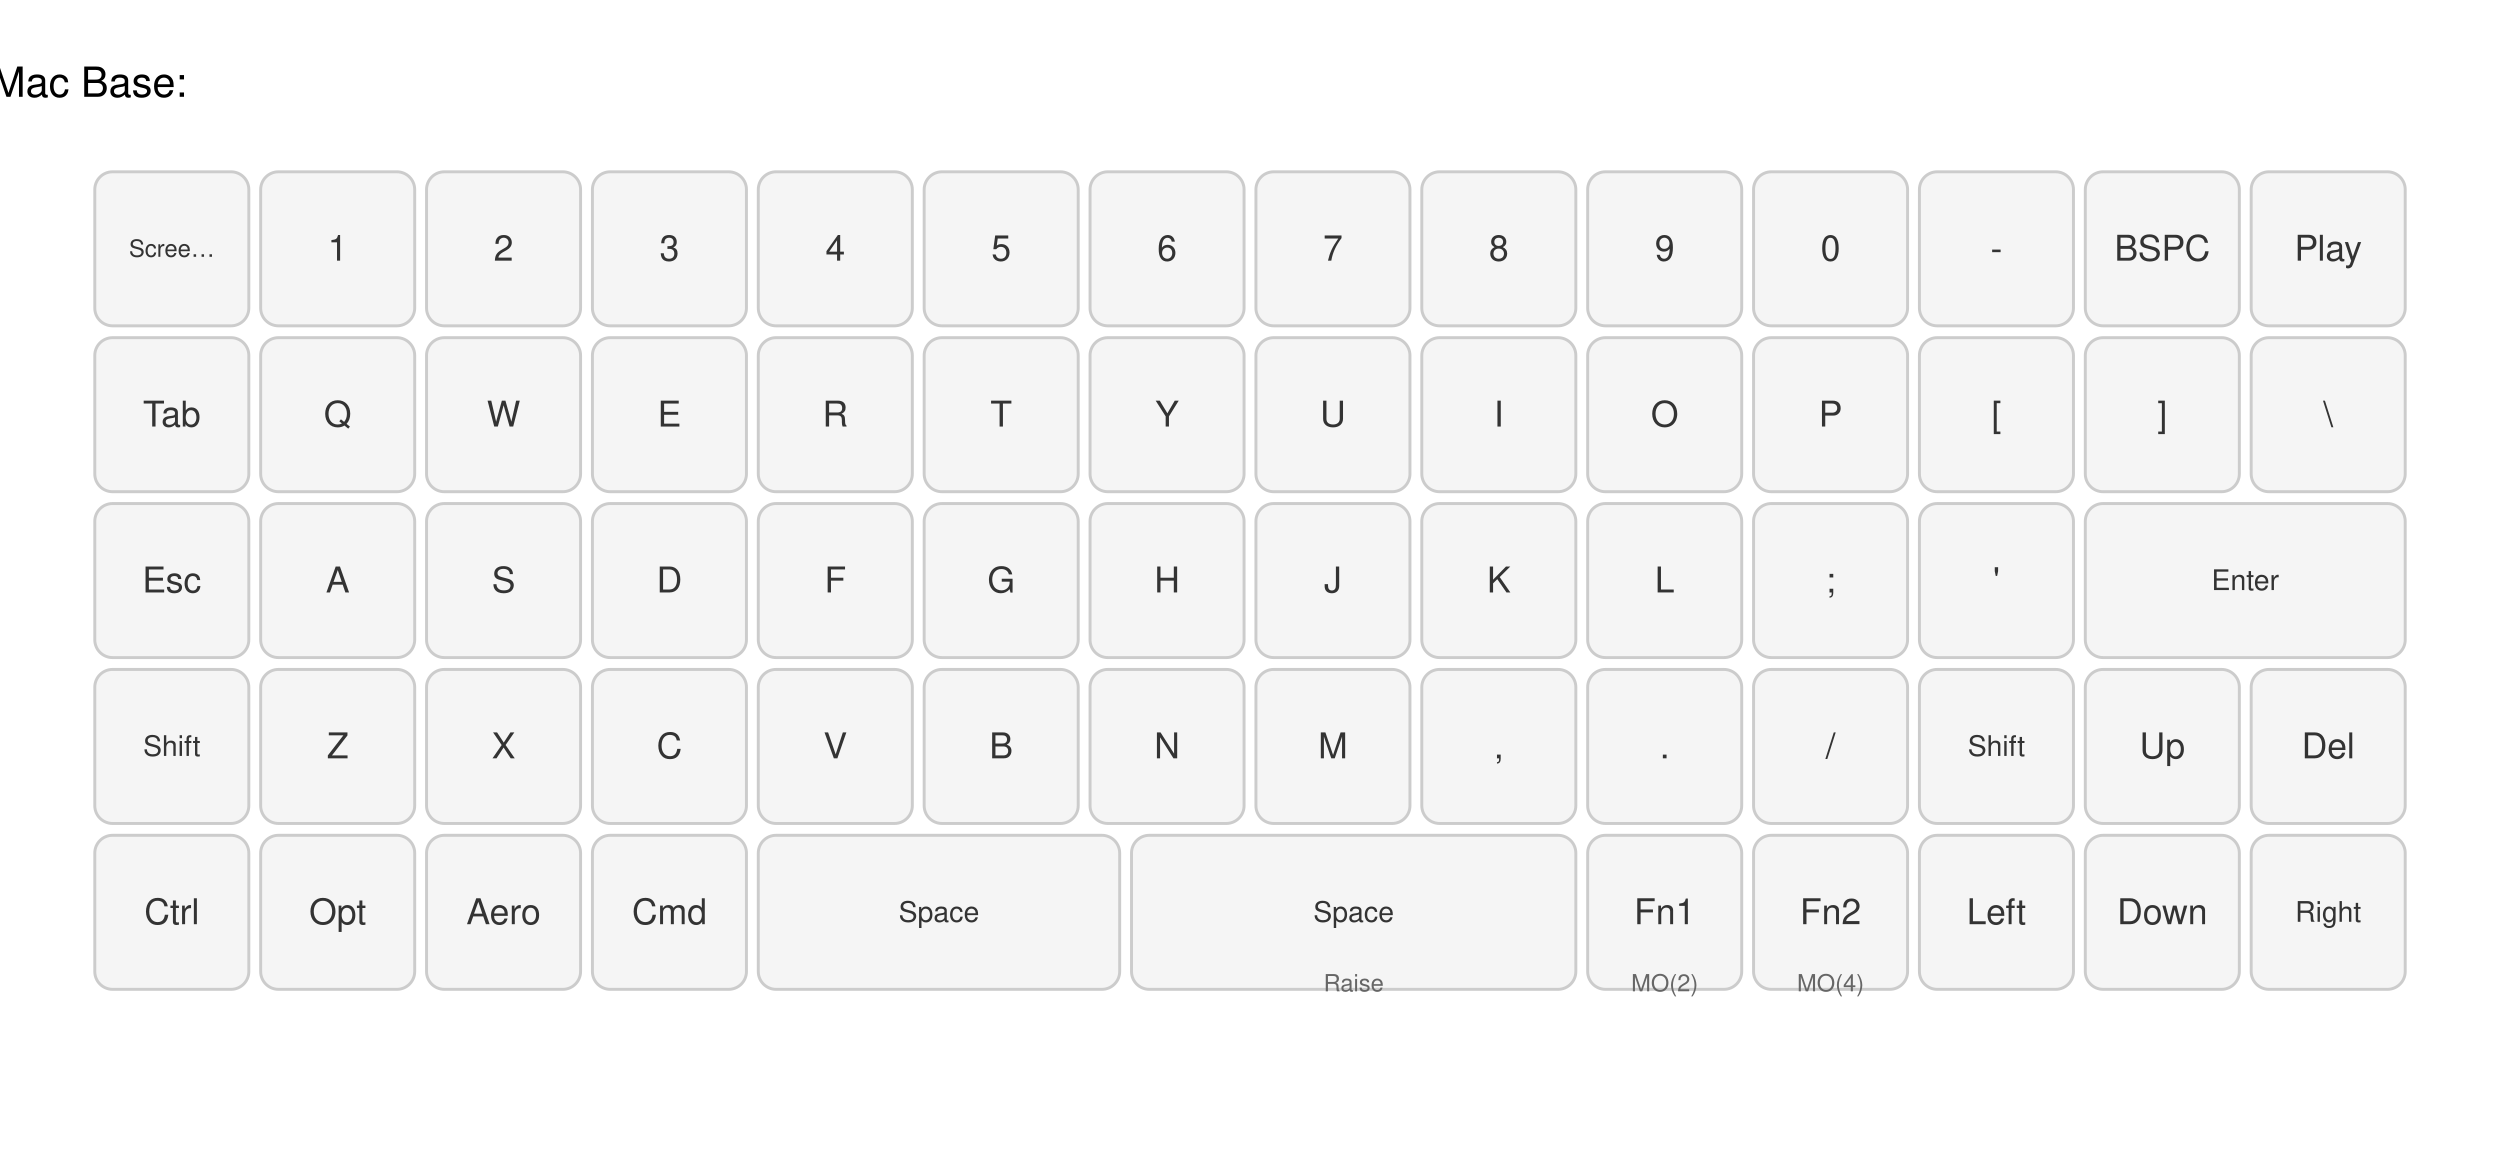
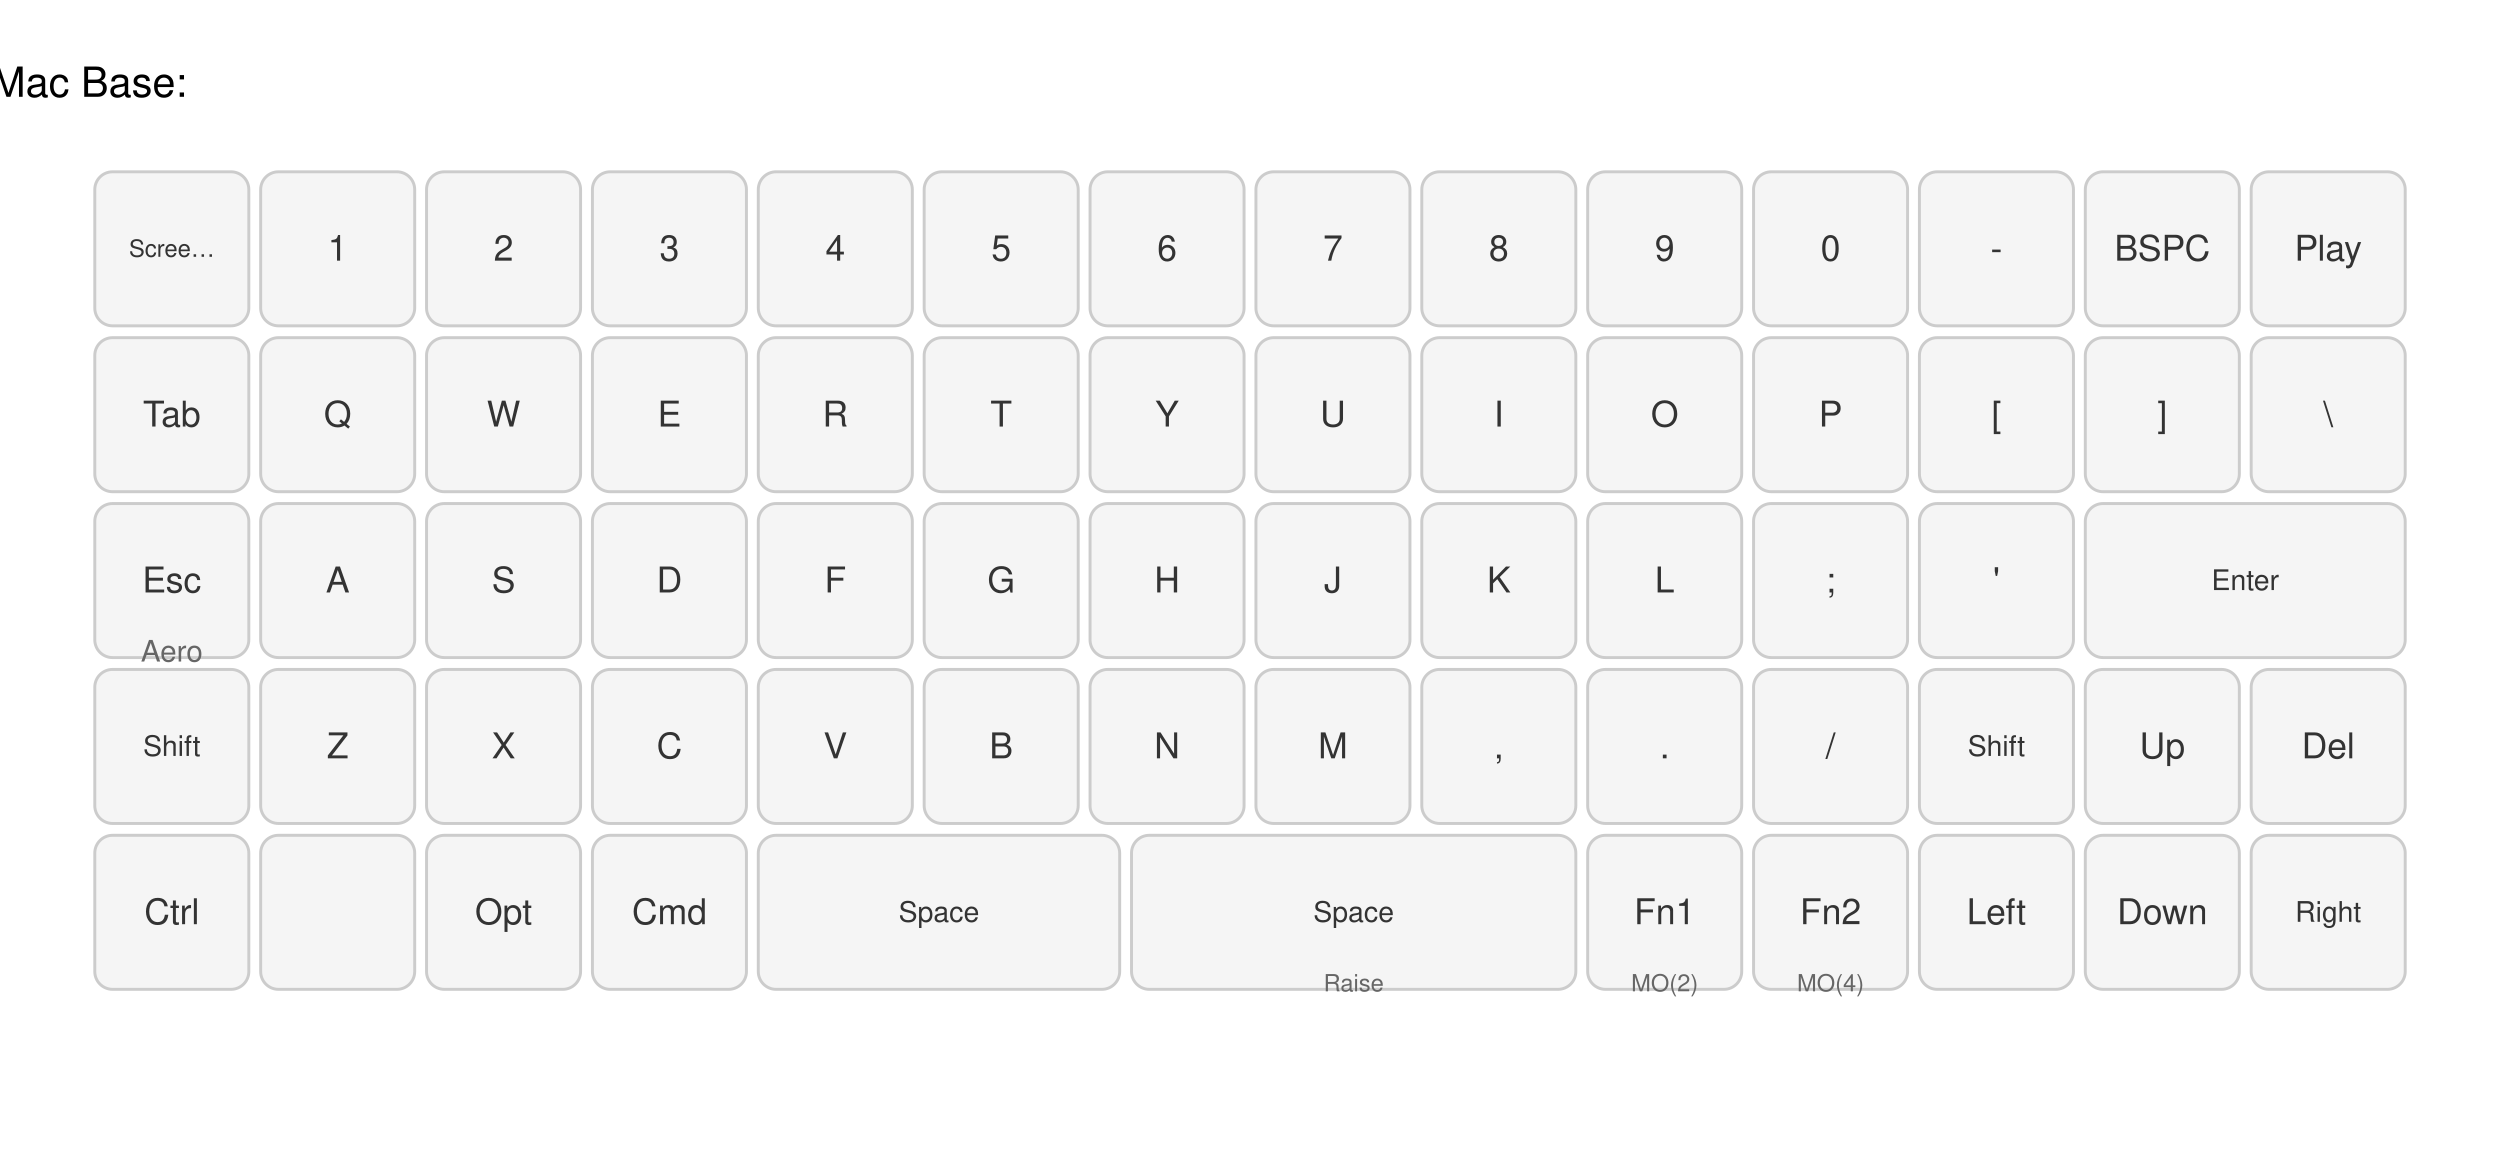
<svg xmlns="http://www.w3.org/2000/svg" width="844" height="392" viewBox="0 0 844 392" class="keymap">
  <style>svg {
  font-family: -apple-system, BlinkMacSystemFont, "SF Pro Text", "Helvetica Neue", Helvetica, Arial, sans-serif;
  font-size: 14px;
  font-kerning: normal;
  text-rendering: optimizeLegibility;
}
text { text-anchor: middle; dominant-baseline: middle; }
rect.key { fill: #f5f5f5; stroke: #cccccc; }
rect.held { fill: #a8d8ea; }
text.tap { font-size: 12px; fill: #333333; }
text.hold { font-size: 10px; fill: #666666; }
/* RGB layer indicator borders */
.rgb-magenta &gt; rect { stroke: #ff00ff; stroke-width: 2.5; }
.rgb-blue &gt; rect { stroke: #4488ff; stroke-width: 2.5; }
.rgb-yellow &gt; rect { stroke: #ffaa00; stroke-width: 2.5; }
.rgb-cyan &gt; rect { stroke: #00dddd; stroke-width: 2.5; }
.rgb-green &gt; rect { stroke: #44dd44; stroke-width: 2.5; }
.rgb-green-dark &gt; rect { stroke: #228822; stroke-width: 2.5; }
.rgb-red &gt; rect { stroke: #ff4444; stroke-width: 2.5; }
.rgb-orange &gt; rect { stroke: #ff8000; stroke-width: 2.5; }
</style>
  <g transform="translate(30, 0)" class="layer-Mac Base">
    <text x="0" y="28" class="label" id="Mac-Base">Mac Base:</text>
    <g transform="translate(0, 56)">
      <g transform="translate(28, 28)" class="key keypos-0">
        <rect rx="6" ry="6" x="-26" y="-26" width="52" height="52" class="key" />
        <text x="0" y="0" class="key tap">
          <tspan style="font-size: 67%">Scree…</tspan>
        </text>
      </g>
      <g transform="translate(84, 28)" class="key keypos-1">
        <rect rx="6" ry="6" x="-26" y="-26" width="52" height="52" class="key" />
        <text x="0" y="0" class="key tap">1</text>
      </g>
      <g transform="translate(140, 28)" class="key keypos-2">
        <rect rx="6" ry="6" x="-26" y="-26" width="52" height="52" class="key" />
        <text x="0" y="0" class="key tap">2</text>
      </g>
      <g transform="translate(196, 28)" class="key keypos-3">
        <rect rx="6" ry="6" x="-26" y="-26" width="52" height="52" class="key" />
        <text x="0" y="0" class="key tap">3</text>
      </g>
      <g transform="translate(252, 28)" class="key keypos-4">
        <rect rx="6" ry="6" x="-26" y="-26" width="52" height="52" class="key" />
        <text x="0" y="0" class="key tap">4</text>
      </g>
      <g transform="translate(308, 28)" class="key keypos-5">
        <rect rx="6" ry="6" x="-26" y="-26" width="52" height="52" class="key" />
        <text x="0" y="0" class="key tap">5</text>
      </g>
      <g transform="translate(364, 28)" class="key keypos-6">
        <rect rx="6" ry="6" x="-26" y="-26" width="52" height="52" class="key" />
        <text x="0" y="0" class="key tap">6</text>
      </g>
      <g transform="translate(420, 28)" class="key keypos-7">
        <rect rx="6" ry="6" x="-26" y="-26" width="52" height="52" class="key" />
        <text x="0" y="0" class="key tap">7</text>
      </g>
      <g transform="translate(476, 28)" class="key keypos-8">
        <rect rx="6" ry="6" x="-26" y="-26" width="52" height="52" class="key" />
        <text x="0" y="0" class="key tap">8</text>
      </g>
      <g transform="translate(532, 28)" class="key keypos-9">
        <rect rx="6" ry="6" x="-26" y="-26" width="52" height="52" class="key" />
        <text x="0" y="0" class="key tap">9</text>
      </g>
      <g transform="translate(588, 28)" class="key keypos-10">
        <rect rx="6" ry="6" x="-26" y="-26" width="52" height="52" class="key" />
        <text x="0" y="0" class="key tap">0</text>
      </g>
      <g transform="translate(644, 28)" class="key keypos-11">
        <rect rx="6" ry="6" x="-26" y="-26" width="52" height="52" class="key" />
        <text x="0" y="0" class="key tap">-</text>
      </g>
      <g transform="translate(700, 28)" class="key keypos-12">
        <rect rx="6" ry="6" x="-26" y="-26" width="52" height="52" class="key" />
        <text x="0" y="0" class="key tap">BSPC</text>
      </g>
      <g transform="translate(756, 28)" class="key keypos-13">
        <rect rx="6" ry="6" x="-26" y="-26" width="52" height="52" class="key" />
        <text x="0" y="0" class="key tap">Play</text>
      </g>
      <g transform="translate(28, 84)" class="key keypos-14">
        <rect rx="6" ry="6" x="-26" y="-26" width="52" height="52" class="key" />
        <text x="0" y="0" class="key tap">Tab</text>
      </g>
      <g transform="translate(84, 84)" class="key keypos-15">
        <rect rx="6" ry="6" x="-26" y="-26" width="52" height="52" class="key" />
        <text x="0" y="0" class="key tap">Q</text>
      </g>
      <g transform="translate(140, 84)" class="key keypos-16">
        <rect rx="6" ry="6" x="-26" y="-26" width="52" height="52" class="key" />
        <text x="0" y="0" class="key tap">W</text>
      </g>
      <g transform="translate(196, 84)" class="key keypos-17">
        <rect rx="6" ry="6" x="-26" y="-26" width="52" height="52" class="key" />
        <text x="0" y="0" class="key tap">E</text>
      </g>
      <g transform="translate(252, 84)" class="key keypos-18">
        <rect rx="6" ry="6" x="-26" y="-26" width="52" height="52" class="key" />
        <text x="0" y="0" class="key tap">R</text>
      </g>
      <g transform="translate(308, 84)" class="key keypos-19">
        <rect rx="6" ry="6" x="-26" y="-26" width="52" height="52" class="key" />
        <text x="0" y="0" class="key tap">T</text>
      </g>
      <g transform="translate(364, 84)" class="key keypos-20">
        <rect rx="6" ry="6" x="-26" y="-26" width="52" height="52" class="key" />
        <text x="0" y="0" class="key tap">Y</text>
      </g>
      <g transform="translate(420, 84)" class="key keypos-21">
        <rect rx="6" ry="6" x="-26" y="-26" width="52" height="52" class="key" />
        <text x="0" y="0" class="key tap">U</text>
      </g>
      <g transform="translate(476, 84)" class="key keypos-22">
        <rect rx="6" ry="6" x="-26" y="-26" width="52" height="52" class="key" />
        <text x="0" y="0" class="key tap">I</text>
      </g>
      <g transform="translate(532, 84)" class="key keypos-23">
        <rect rx="6" ry="6" x="-26" y="-26" width="52" height="52" class="key" />
        <text x="0" y="0" class="key tap">O</text>
      </g>
      <g transform="translate(588, 84)" class="key keypos-24">
        <rect rx="6" ry="6" x="-26" y="-26" width="52" height="52" class="key" />
        <text x="0" y="0" class="key tap">P</text>
      </g>
      <g transform="translate(644, 84)" class="key keypos-25">
        <rect rx="6" ry="6" x="-26" y="-26" width="52" height="52" class="key" />
        <text x="0" y="0" class="key tap">[</text>
      </g>
      <g transform="translate(700, 84)" class="key keypos-26">
        <rect rx="6" ry="6" x="-26" y="-26" width="52" height="52" class="key" />
        <text x="0" y="0" class="key tap">]</text>
      </g>
      <g transform="translate(756, 84)" class="key keypos-27">
        <rect rx="6" ry="6" x="-26" y="-26" width="52" height="52" class="key" />
        <text x="0" y="0" class="key tap">\</text>
      </g>
      <g transform="translate(28, 140)" class="key keypos-28">
        <rect rx="6" ry="6" x="-26" y="-26" width="52" height="52" class="key" />
        <text x="0" y="0" class="key tap">Esc</text>
+         <text x="0" y="24" class="key hold">Aero</text>
      </g>
      <g transform="translate(84, 140)" class="key keypos-29">
        <rect rx="6" ry="6" x="-26" y="-26" width="52" height="52" class="key" />
        <text x="0" y="0" class="key tap">A</text>
      </g>
      <g transform="translate(140, 140)" class="key keypos-30">
        <rect rx="6" ry="6" x="-26" y="-26" width="52" height="52" class="key" />
        <text x="0" y="0" class="key tap">S</text>
      </g>
      <g transform="translate(196, 140)" class="key keypos-31">
        <rect rx="6" ry="6" x="-26" y="-26" width="52" height="52" class="key" />
        <text x="0" y="0" class="key tap">D</text>
      </g>
      <g transform="translate(252, 140)" class="key keypos-32">
        <rect rx="6" ry="6" x="-26" y="-26" width="52" height="52" class="key" />
        <text x="0" y="0" class="key tap">F</text>
      </g>
      <g transform="translate(308, 140)" class="key keypos-33">
        <rect rx="6" ry="6" x="-26" y="-26" width="52" height="52" class="key" />
        <text x="0" y="0" class="key tap">G</text>
      </g>
      <g transform="translate(364, 140)" class="key keypos-34">
        <rect rx="6" ry="6" x="-26" y="-26" width="52" height="52" class="key" />
        <text x="0" y="0" class="key tap">H</text>
      </g>
      <g transform="translate(420, 140)" class="key keypos-35">
        <rect rx="6" ry="6" x="-26" y="-26" width="52" height="52" class="key" />
        <text x="0" y="0" class="key tap">J</text>
      </g>
      <g transform="translate(476, 140)" class="key keypos-36">
        <rect rx="6" ry="6" x="-26" y="-26" width="52" height="52" class="key" />
        <text x="0" y="0" class="key tap">K</text>
      </g>
      <g transform="translate(532, 140)" class="key keypos-37">
        <rect rx="6" ry="6" x="-26" y="-26" width="52" height="52" class="key" />
        <text x="0" y="0" class="key tap">L</text>
      </g>
      <g transform="translate(588, 140)" class="key keypos-38">
        <rect rx="6" ry="6" x="-26" y="-26" width="52" height="52" class="key" />
        <text x="0" y="0" class="key tap">;</text>
      </g>
      <g transform="translate(644, 140)" class="key keypos-39">
        <rect rx="6" ry="6" x="-26" y="-26" width="52" height="52" class="key" />
        <text x="0" y="0" class="key tap">'</text>
      </g>
      <g transform="translate(728, 140)" class="key keypos-40">
        <rect rx="6" ry="6" x="-54" y="-26" width="108" height="52" class="key" />
        <text x="0" y="0" class="key tap">
          <tspan style="font-size: 80%">Enter</tspan>
        </text>
      </g>
      <g transform="translate(28, 196)" class="key keypos-41">
        <rect rx="6" ry="6" x="-26" y="-26" width="52" height="52" class="key" />
        <text x="0" y="0" class="key tap">
          <tspan style="font-size: 80%">Shift</tspan>
        </text>
      </g>
      <g transform="translate(84, 196)" class="key keypos-42">
        <rect rx="6" ry="6" x="-26" y="-26" width="52" height="52" class="key" />
        <text x="0" y="0" class="key tap">Z</text>
      </g>
      <g transform="translate(140, 196)" class="key keypos-43">
        <rect rx="6" ry="6" x="-26" y="-26" width="52" height="52" class="key" />
        <text x="0" y="0" class="key tap">X</text>
      </g>
      <g transform="translate(196, 196)" class="key keypos-44">
        <rect rx="6" ry="6" x="-26" y="-26" width="52" height="52" class="key" />
        <text x="0" y="0" class="key tap">C</text>
      </g>
      <g transform="translate(252, 196)" class="key keypos-45">
        <rect rx="6" ry="6" x="-26" y="-26" width="52" height="52" class="key" />
        <text x="0" y="0" class="key tap">V</text>
      </g>
      <g transform="translate(308, 196)" class="key keypos-46">
        <rect rx="6" ry="6" x="-26" y="-26" width="52" height="52" class="key" />
        <text x="0" y="0" class="key tap">B</text>
      </g>
      <g transform="translate(364, 196)" class="key keypos-47">
        <rect rx="6" ry="6" x="-26" y="-26" width="52" height="52" class="key" />
        <text x="0" y="0" class="key tap">N</text>
      </g>
      <g transform="translate(420, 196)" class="key keypos-48">
        <rect rx="6" ry="6" x="-26" y="-26" width="52" height="52" class="key" />
        <text x="0" y="0" class="key tap">M</text>
      </g>
      <g transform="translate(476, 196)" class="key keypos-49">
        <rect rx="6" ry="6" x="-26" y="-26" width="52" height="52" class="key" />
        <text x="0" y="0" class="key tap">,</text>
      </g>
      <g transform="translate(532, 196)" class="key keypos-50">
        <rect rx="6" ry="6" x="-26" y="-26" width="52" height="52" class="key" />
        <text x="0" y="0" class="key tap">.</text>
      </g>
      <g transform="translate(588, 196)" class="key keypos-51">
        <rect rx="6" ry="6" x="-26" y="-26" width="52" height="52" class="key" />
        <text x="0" y="0" class="key tap">/</text>
      </g>
      <g transform="translate(644, 196)" class="key keypos-52">
        <rect rx="6" ry="6" x="-26" y="-26" width="52" height="52" class="key" />
        <text x="0" y="0" class="key tap">
          <tspan style="font-size: 80%">Shift</tspan>
        </text>
      </g>
      <g transform="translate(700, 196)" class="key keypos-53">
        <rect rx="6" ry="6" x="-26" y="-26" width="52" height="52" class="key" />
        <text x="0" y="0" class="key tap">Up</text>
      </g>
      <g transform="translate(756, 196)" class="key keypos-54">
        <rect rx="6" ry="6" x="-26" y="-26" width="52" height="52" class="key" />
        <text x="0" y="0" class="key tap">Del</text>
      </g>
      <g transform="translate(28, 252)" class="key keypos-55">
        <rect rx="6" ry="6" x="-26" y="-26" width="52" height="52" class="key" />
        <text x="0" y="0" class="key tap">Ctrl</text>
      </g>
      <g transform="translate(84, 252)" class="key keypos-56">
        <rect rx="6" ry="6" x="-26" y="-26" width="52" height="52" class="key" />
+       </g>
+       <g transform="translate(140, 252)" class="key keypos-57">
+         <rect rx="6" ry="6" x="-26" y="-26" width="52" height="52" class="key" />
        <text x="0" y="0" class="key tap">Opt</text>
-       </g>
-       <g transform="translate(140, 252)" class="key keypos-57">
-         <rect rx="6" ry="6" x="-26" y="-26" width="52" height="52" class="key" />
-         <text x="0" y="0" class="key tap">Aero</text>
      </g>
      <g transform="translate(196, 252)" class="key keypos-58">
        <rect rx="6" ry="6" x="-26" y="-26" width="52" height="52" class="key" />
        <text x="0" y="0" class="key tap">Cmd</text>
      </g>
      <g transform="translate(287, 252)" class="key keypos-59">
        <rect rx="6" ry="6" x="-61" y="-26" width="122" height="52" class="key" />
        <text x="0" y="0" class="key tap">
          <tspan style="font-size: 80%">Space</tspan>
        </text>
      </g>
      <g transform="translate(427, 252)" class="key keypos-60">
        <rect rx="6" ry="6" x="-75" y="-26" width="150" height="52" class="key" />
        <text x="0" y="0" class="key tap">
          <tspan style="font-size: 80%">Space</tspan>
        </text>
        <text x="0" y="24" class="key hold">
          <tspan style="font-size: 80%">Raise</tspan>
        </text>
      </g>
      <g transform="translate(532, 252)" class="key keypos-61">
        <rect rx="6" ry="6" x="-26" y="-26" width="52" height="52" class="key" />
        <text x="0" y="0" class="key tap">Fn1</text>
        <text x="0" y="24" class="key hold">
          <tspan style="font-size: 80%">MO(2)</tspan>
        </text>
      </g>
      <g transform="translate(588, 252)" class="key keypos-62">
        <rect rx="6" ry="6" x="-26" y="-26" width="52" height="52" class="key" />
        <text x="0" y="0" class="key tap">Fn2</text>
        <text x="0" y="24" class="key hold">
          <tspan style="font-size: 80%">MO(4)</tspan>
        </text>
      </g>
      <g transform="translate(644, 252)" class="key keypos-63">
        <rect rx="6" ry="6" x="-26" y="-26" width="52" height="52" class="key" />
        <text x="0" y="0" class="key tap">Left</text>
      </g>
      <g transform="translate(700, 252)" class="key keypos-64">
        <rect rx="6" ry="6" x="-26" y="-26" width="52" height="52" class="key" />
        <text x="0" y="0" class="key tap">Down</text>
      </g>
      <g transform="translate(756, 252)" class="key keypos-65">
        <rect rx="6" ry="6" x="-26" y="-26" width="52" height="52" class="key" />
        <text x="0" y="0" class="key tap">
          <tspan style="font-size: 80%">Right</tspan>
        </text>
      </g>
    </g>
  </g>
</svg>
